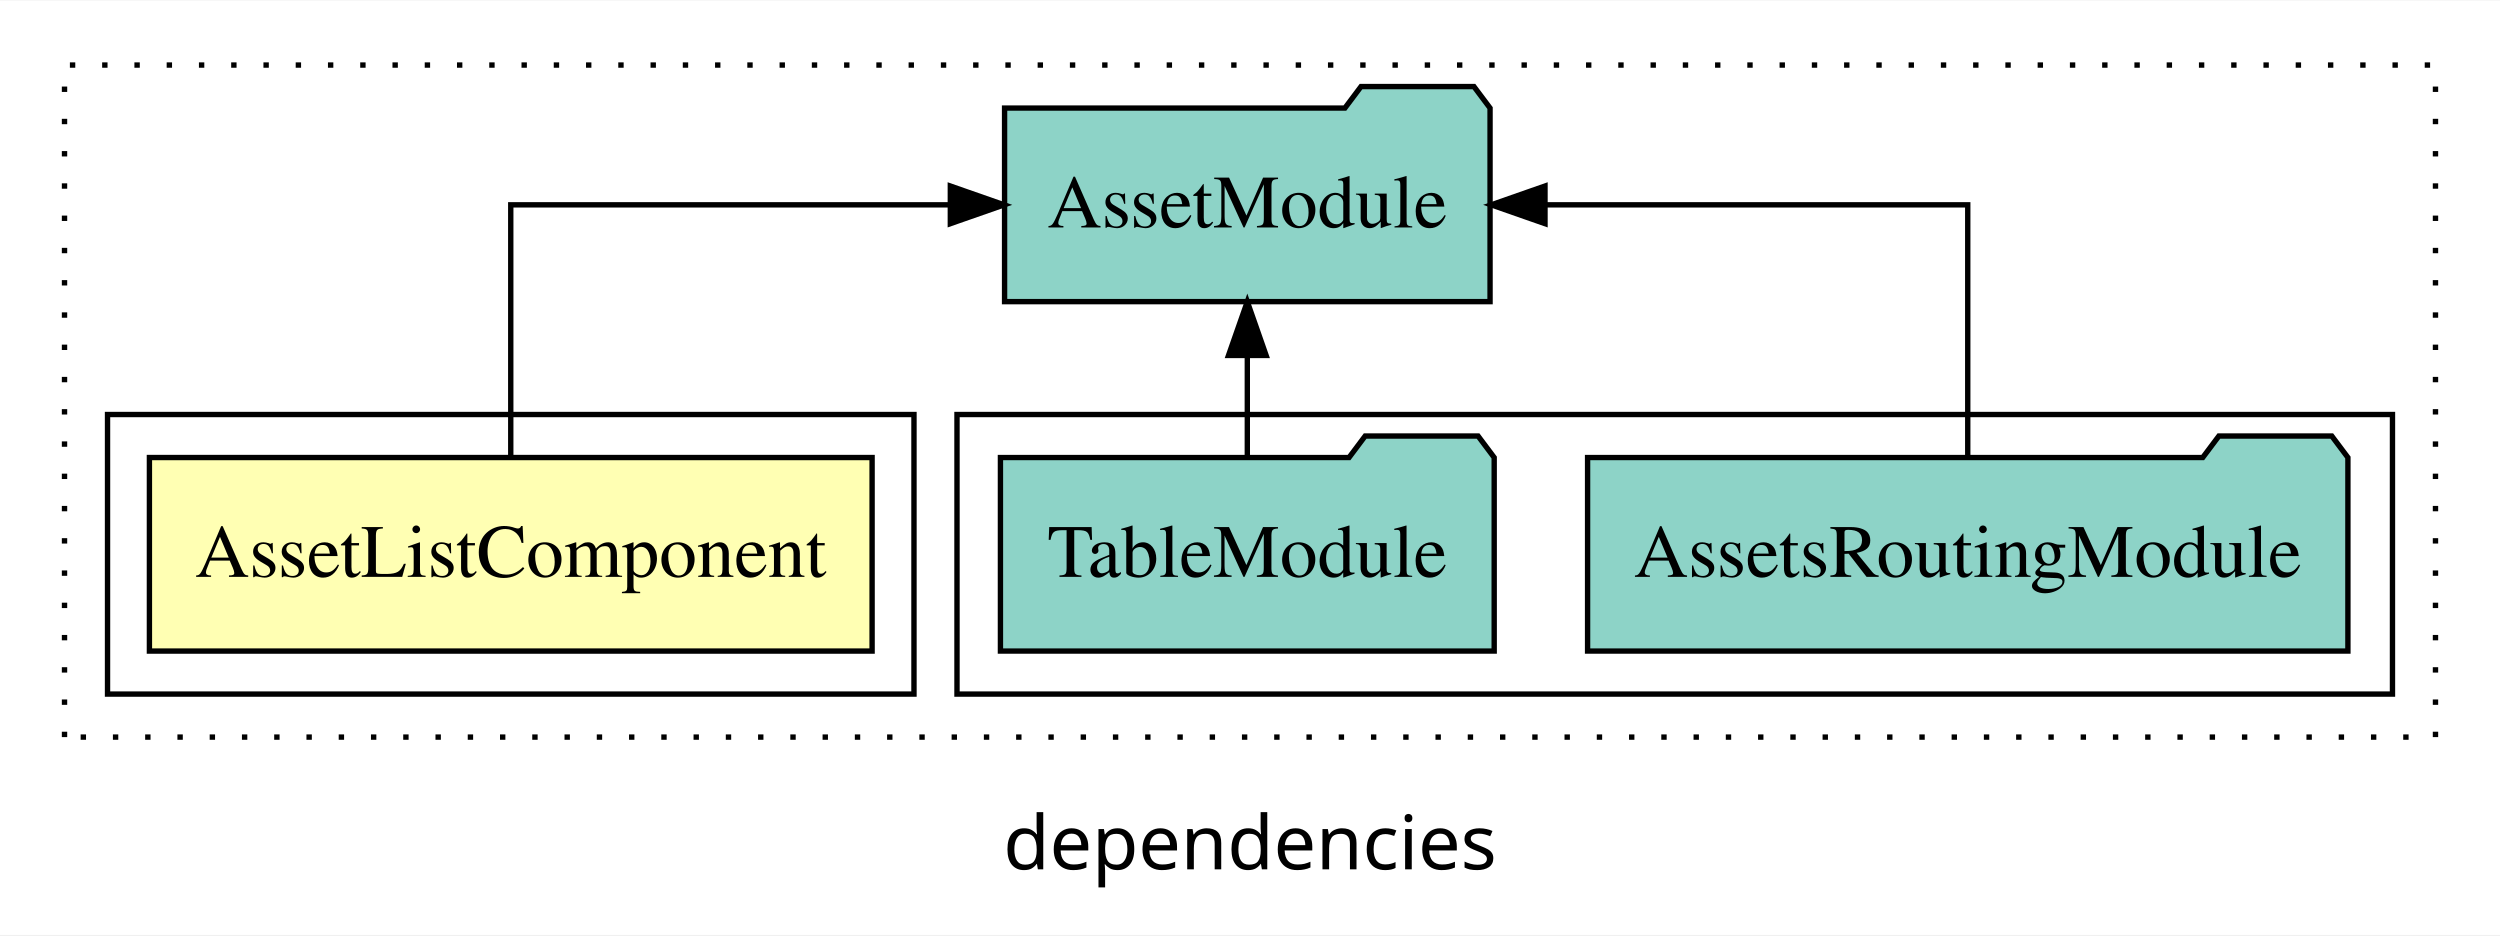
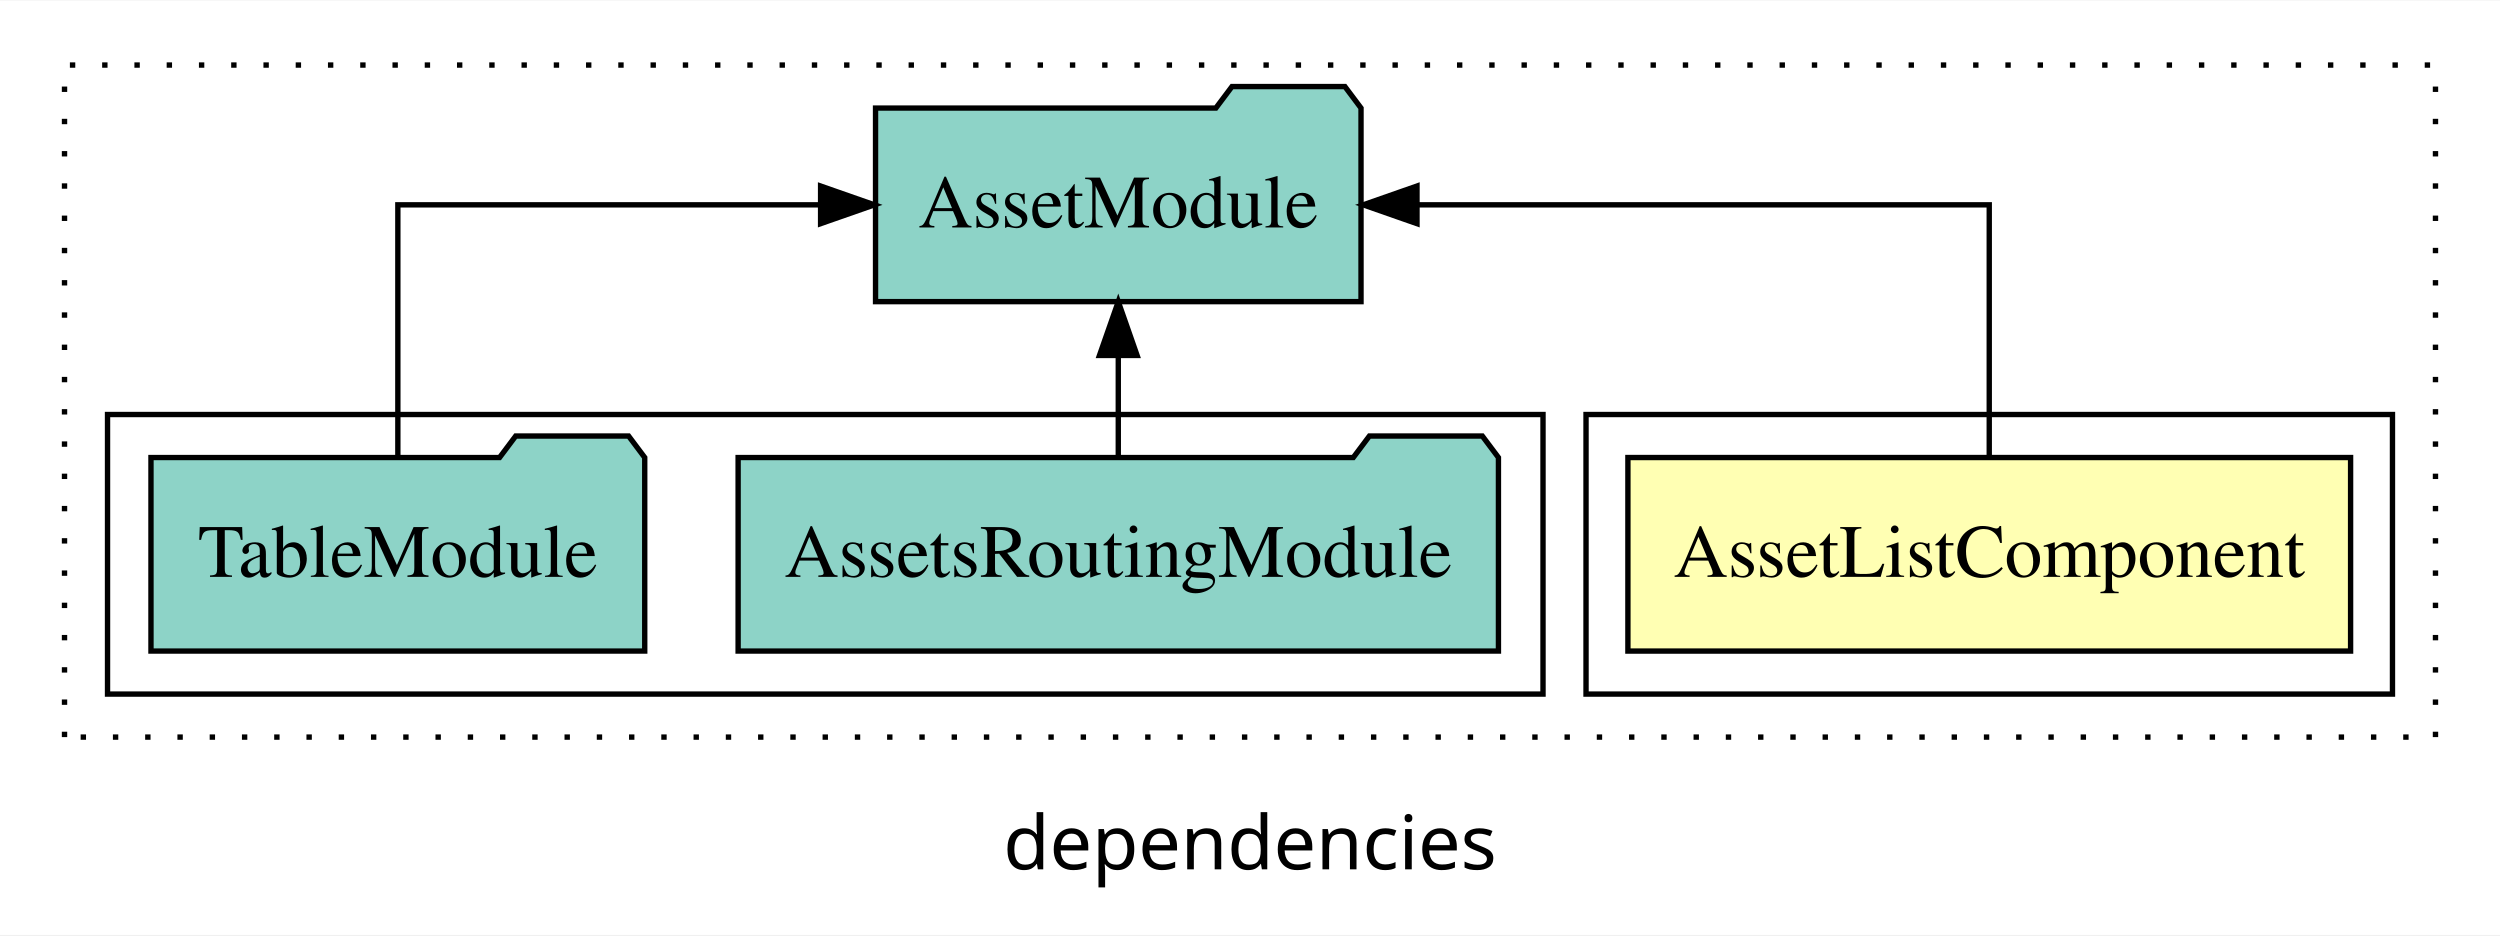
<svg xmlns="http://www.w3.org/2000/svg" width="465pt" height="174pt" viewBox="0.00 0.00 465.00 173.80">
  <g id="graph0" class="graph" transform="scale(1 1) rotate(0) translate(4 169.8)">
    <polygon fill="white" stroke="transparent" points="-4,4 -4,-169.8 461,-169.8 461,4 -4,4" />
    <text text-anchor="middle" x="228.5" y="-8.2" font-family="sans-serif" font-size="14.00">dependencies</text>
    <g id="clust1" class="cluster">
      <polygon fill="none" stroke="black" stroke-dasharray="1,5" points="8,-32.8 8,-157.8 449,-157.8 449,-32.8 8,-32.8" />
    </g>
+     <g id="clust2" class="cluster">
+       <polygon fill="none" stroke="black" points="291,-40.8 291,-92.8 441,-92.8 441,-40.8 291,-40.8" />
+     </g>
    <g id="clust4" class="cluster">
-       <polygon fill="none" stroke="black" points="174,-40.8 174,-92.8 441,-92.8 441,-40.8 174,-40.8" />
-     </g>
-     <g id="clust2" class="cluster">
-       <polygon fill="none" stroke="black" points="16,-40.8 16,-92.8 166,-92.8 166,-40.8 16,-40.8" />
+       <polygon fill="none" stroke="black" points="16,-40.8 16,-92.8 283,-92.8 283,-40.8 16,-40.8" />
    </g>
    <g id="node1" class="node">
-       <polygon fill="#ffffb3" stroke="black" points="158.21,-84.8 23.79,-84.8 23.79,-48.8 158.21,-48.8 158.21,-84.8" />
-       <text text-anchor="middle" x="91" y="-62.6" font-family="Times,serif" font-size="14.00">AssetListComponent</text>
+       <polygon fill="#ffffb3" stroke="black" points="433.21,-84.8 298.79,-84.8 298.79,-48.8 433.21,-48.8 433.21,-84.8" />
+       <text text-anchor="middle" x="366" y="-62.6" font-family="Times,serif" font-size="14.00">AssetListComponent</text>
    </g>
    <g id="node2" class="node">
-       <polygon fill="#8dd3c7" stroke="black" points="273.15,-149.8 270.15,-153.8 249.15,-153.8 246.15,-149.8 182.85,-149.8 182.85,-113.8 273.15,-113.8 273.15,-149.8" />
-       <text text-anchor="middle" x="228" y="-127.6" font-family="Times,serif" font-size="14.00">AssetModule</text>
+       <polygon fill="#8dd3c7" stroke="black" points="249.15,-149.8 246.15,-153.8 225.15,-153.8 222.15,-149.8 158.85,-149.8 158.85,-113.8 249.15,-113.8 249.15,-149.8" />
+       <text text-anchor="middle" x="204" y="-127.6" font-family="Times,serif" font-size="14.00">AssetModule</text>
    </g>
    <g id="edge1" class="edge">
-       <path fill="none" stroke="black" d="M91,-84.91C91,-104.14 91,-131.8 91,-131.8 91,-131.8 172.76,-131.8 172.76,-131.8" />
-       <polygon fill="black" stroke="black" points="172.76,-135.3 182.76,-131.8 172.76,-128.3 172.76,-135.3" />
+       <path fill="none" stroke="black" d="M366,-84.91C366,-104.14 366,-131.8 366,-131.8 366,-131.8 259.56,-131.8 259.56,-131.8" />
+       <polygon fill="black" stroke="black" points="259.56,-128.3 249.56,-131.8 259.56,-135.3 259.56,-128.3" />
    </g>
    <g id="node3" class="node">
-       <polygon fill="#8dd3c7" stroke="black" points="432.71,-84.8 429.71,-88.8 408.71,-88.8 405.71,-84.8 291.29,-84.8 291.29,-48.8 432.71,-48.8 432.71,-84.8" />
-       <text text-anchor="middle" x="362" y="-62.6" font-family="Times,serif" font-size="14.00">AssetsRoutingModule</text>
+       <polygon fill="#8dd3c7" stroke="black" points="274.71,-84.8 271.71,-88.8 250.71,-88.8 247.71,-84.8 133.29,-84.8 133.29,-48.8 274.71,-48.8 274.71,-84.8" />
+       <text text-anchor="middle" x="204" y="-62.6" font-family="Times,serif" font-size="14.00">AssetsRoutingModule</text>
    </g>
    <g id="edge2" class="edge">
-       <path fill="none" stroke="black" d="M362,-84.91C362,-104.14 362,-131.8 362,-131.8 362,-131.8 283.37,-131.8 283.37,-131.8" />
-       <polygon fill="black" stroke="black" points="283.37,-128.3 273.37,-131.8 283.37,-135.3 283.37,-128.3" />
+       <path fill="none" stroke="black" d="M204,-84.91C204,-84.91 204,-103.79 204,-103.79" />
+       <polygon fill="black" stroke="black" points="200.5,-103.79 204,-113.79 207.5,-103.79 200.5,-103.79" />
    </g>
    <g id="node4" class="node">
-       <polygon fill="#8dd3c7" stroke="black" points="273.92,-84.8 270.92,-88.8 249.92,-88.8 246.92,-84.8 182.08,-84.8 182.08,-48.8 273.92,-48.8 273.92,-84.8" />
-       <text text-anchor="middle" x="228" y="-62.6" font-family="Times,serif" font-size="14.00">TableModule</text>
+       <polygon fill="#8dd3c7" stroke="black" points="115.92,-84.8 112.92,-88.8 91.92,-88.8 88.92,-84.8 24.08,-84.8 24.08,-48.8 115.92,-48.8 115.92,-84.8" />
+       <text text-anchor="middle" x="70" y="-62.6" font-family="Times,serif" font-size="14.00">TableModule</text>
    </g>
    <g id="edge3" class="edge">
-       <path fill="none" stroke="black" d="M228,-84.91C228,-84.91 228,-103.79 228,-103.79" />
-       <polygon fill="black" stroke="black" points="224.5,-103.79 228,-113.79 231.5,-103.79 224.5,-103.79" />
+       <path fill="none" stroke="black" d="M70,-84.91C70,-104.14 70,-131.8 70,-131.8 70,-131.8 148.63,-131.8 148.63,-131.8" />
+       <polygon fill="black" stroke="black" points="148.63,-135.3 158.63,-131.8 148.63,-128.3 148.63,-135.3" />
    </g>
  </g>
</svg>
